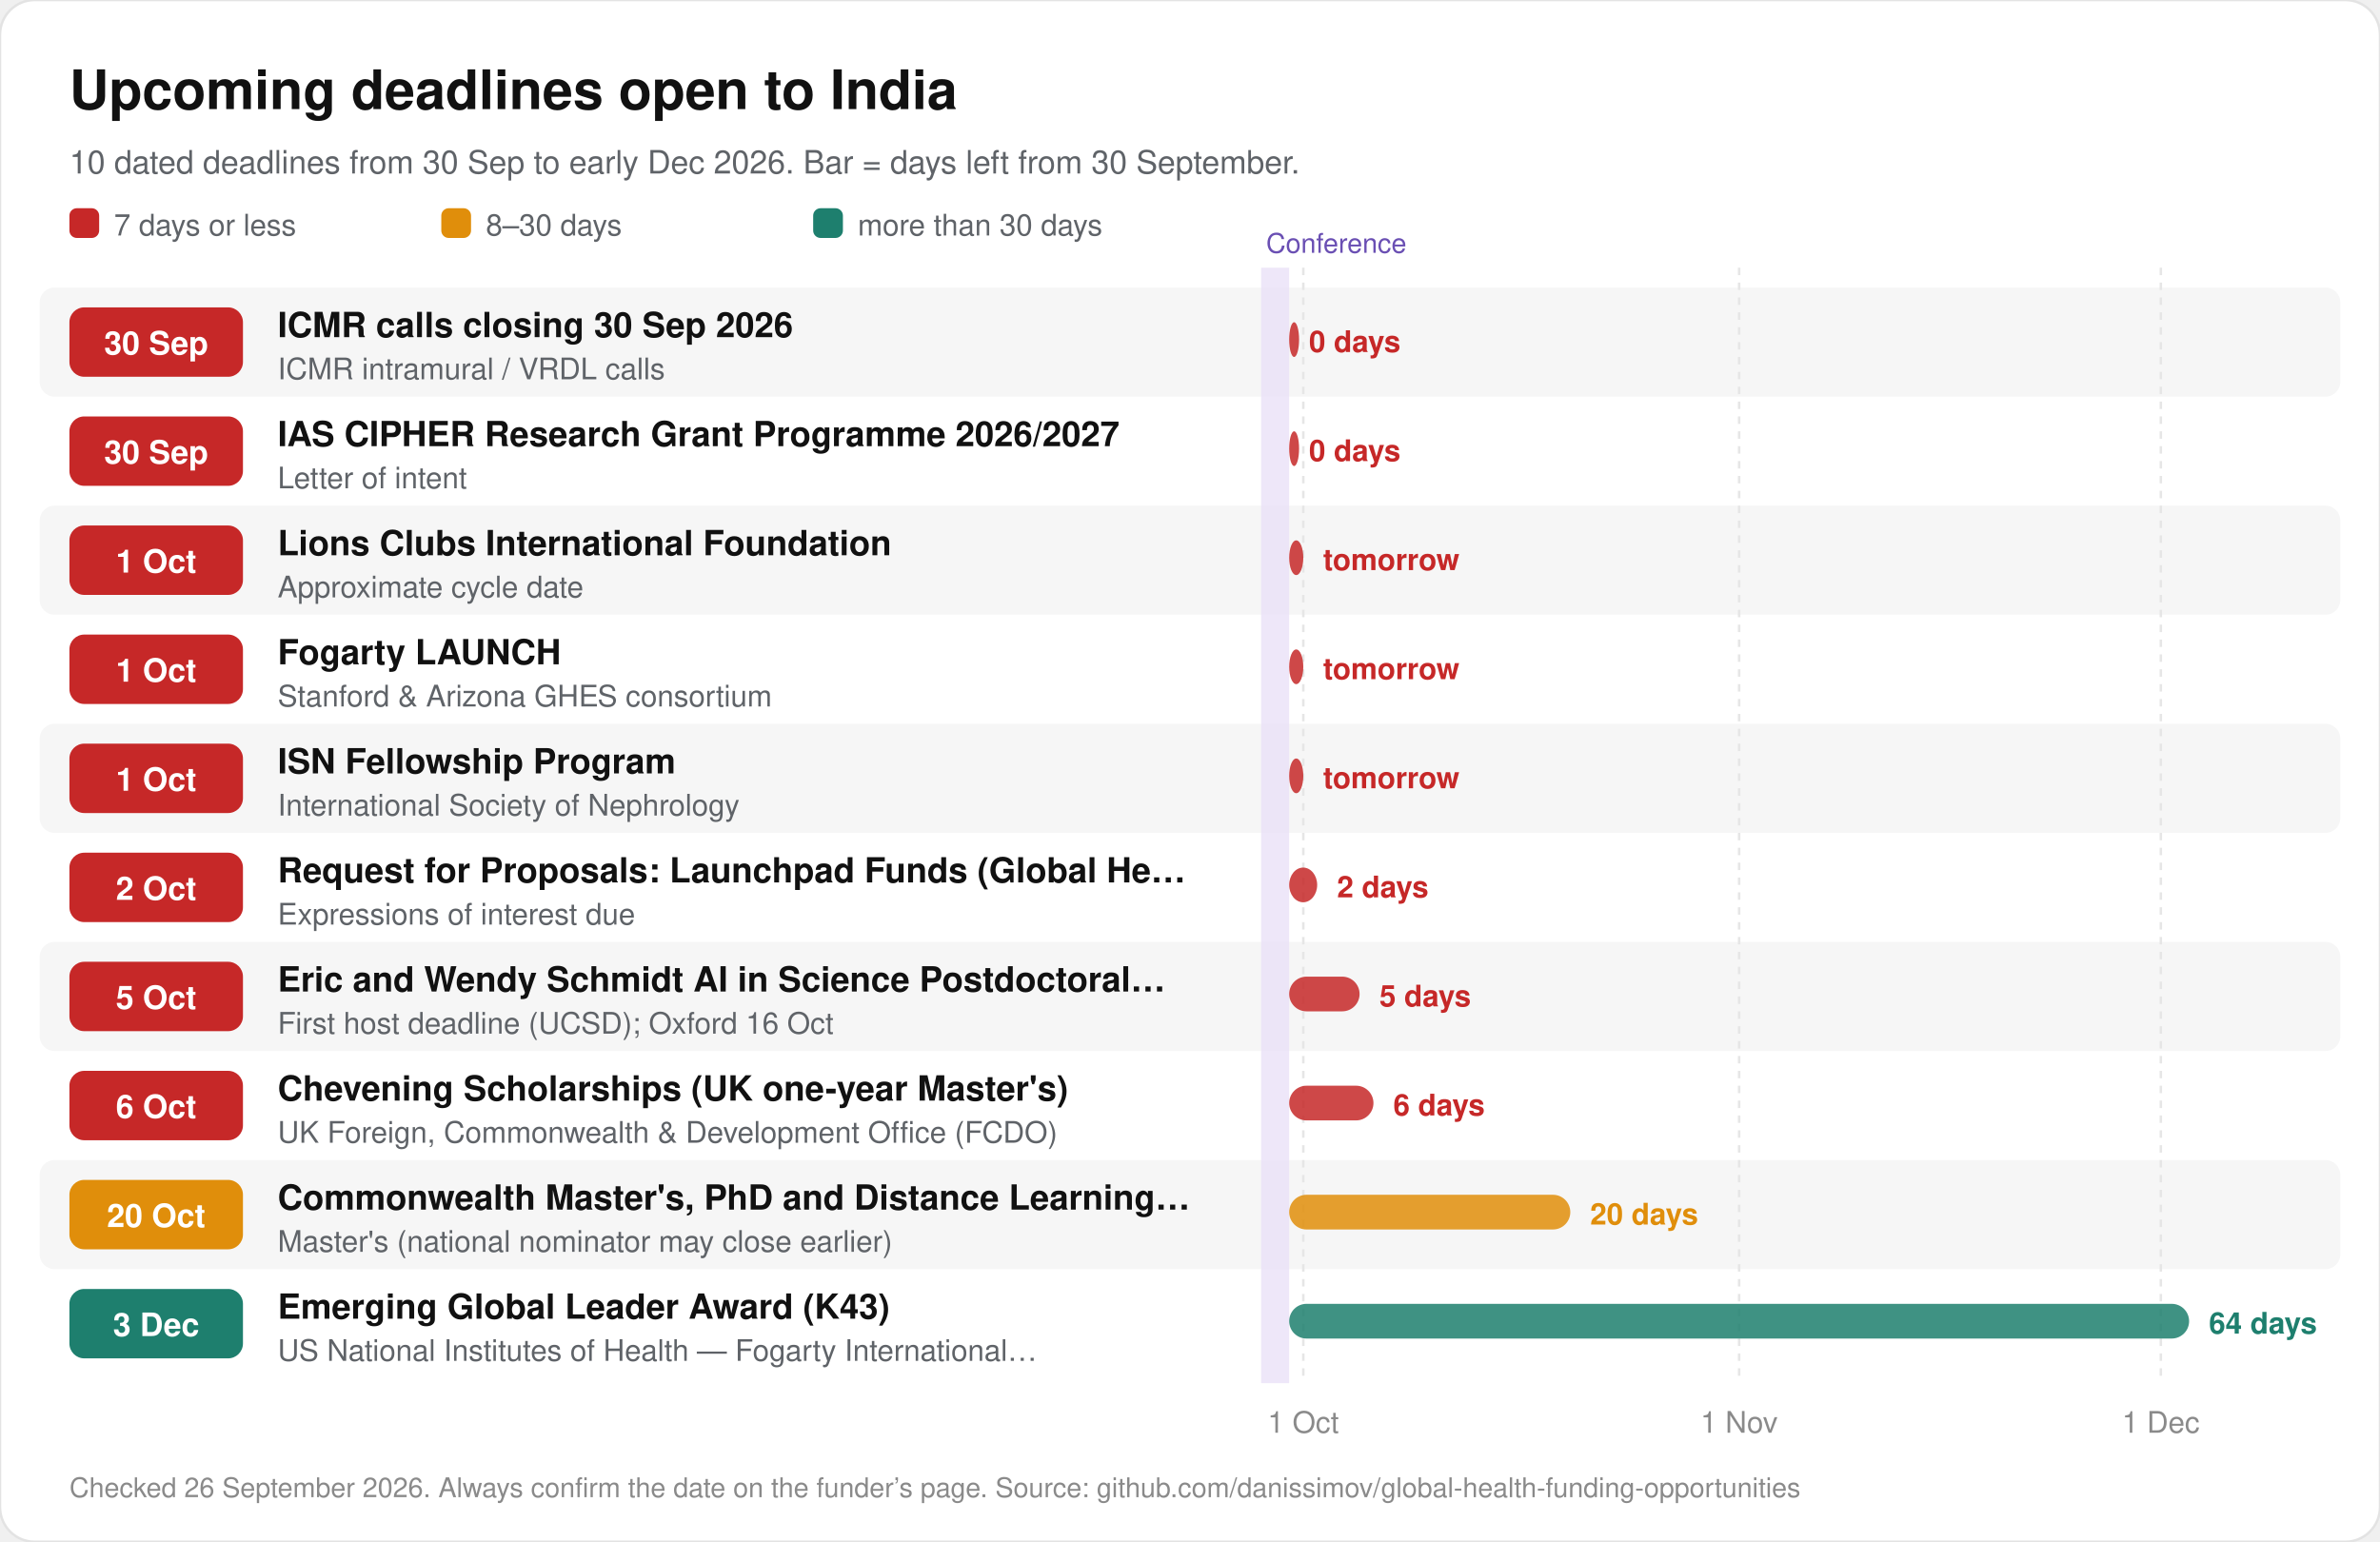
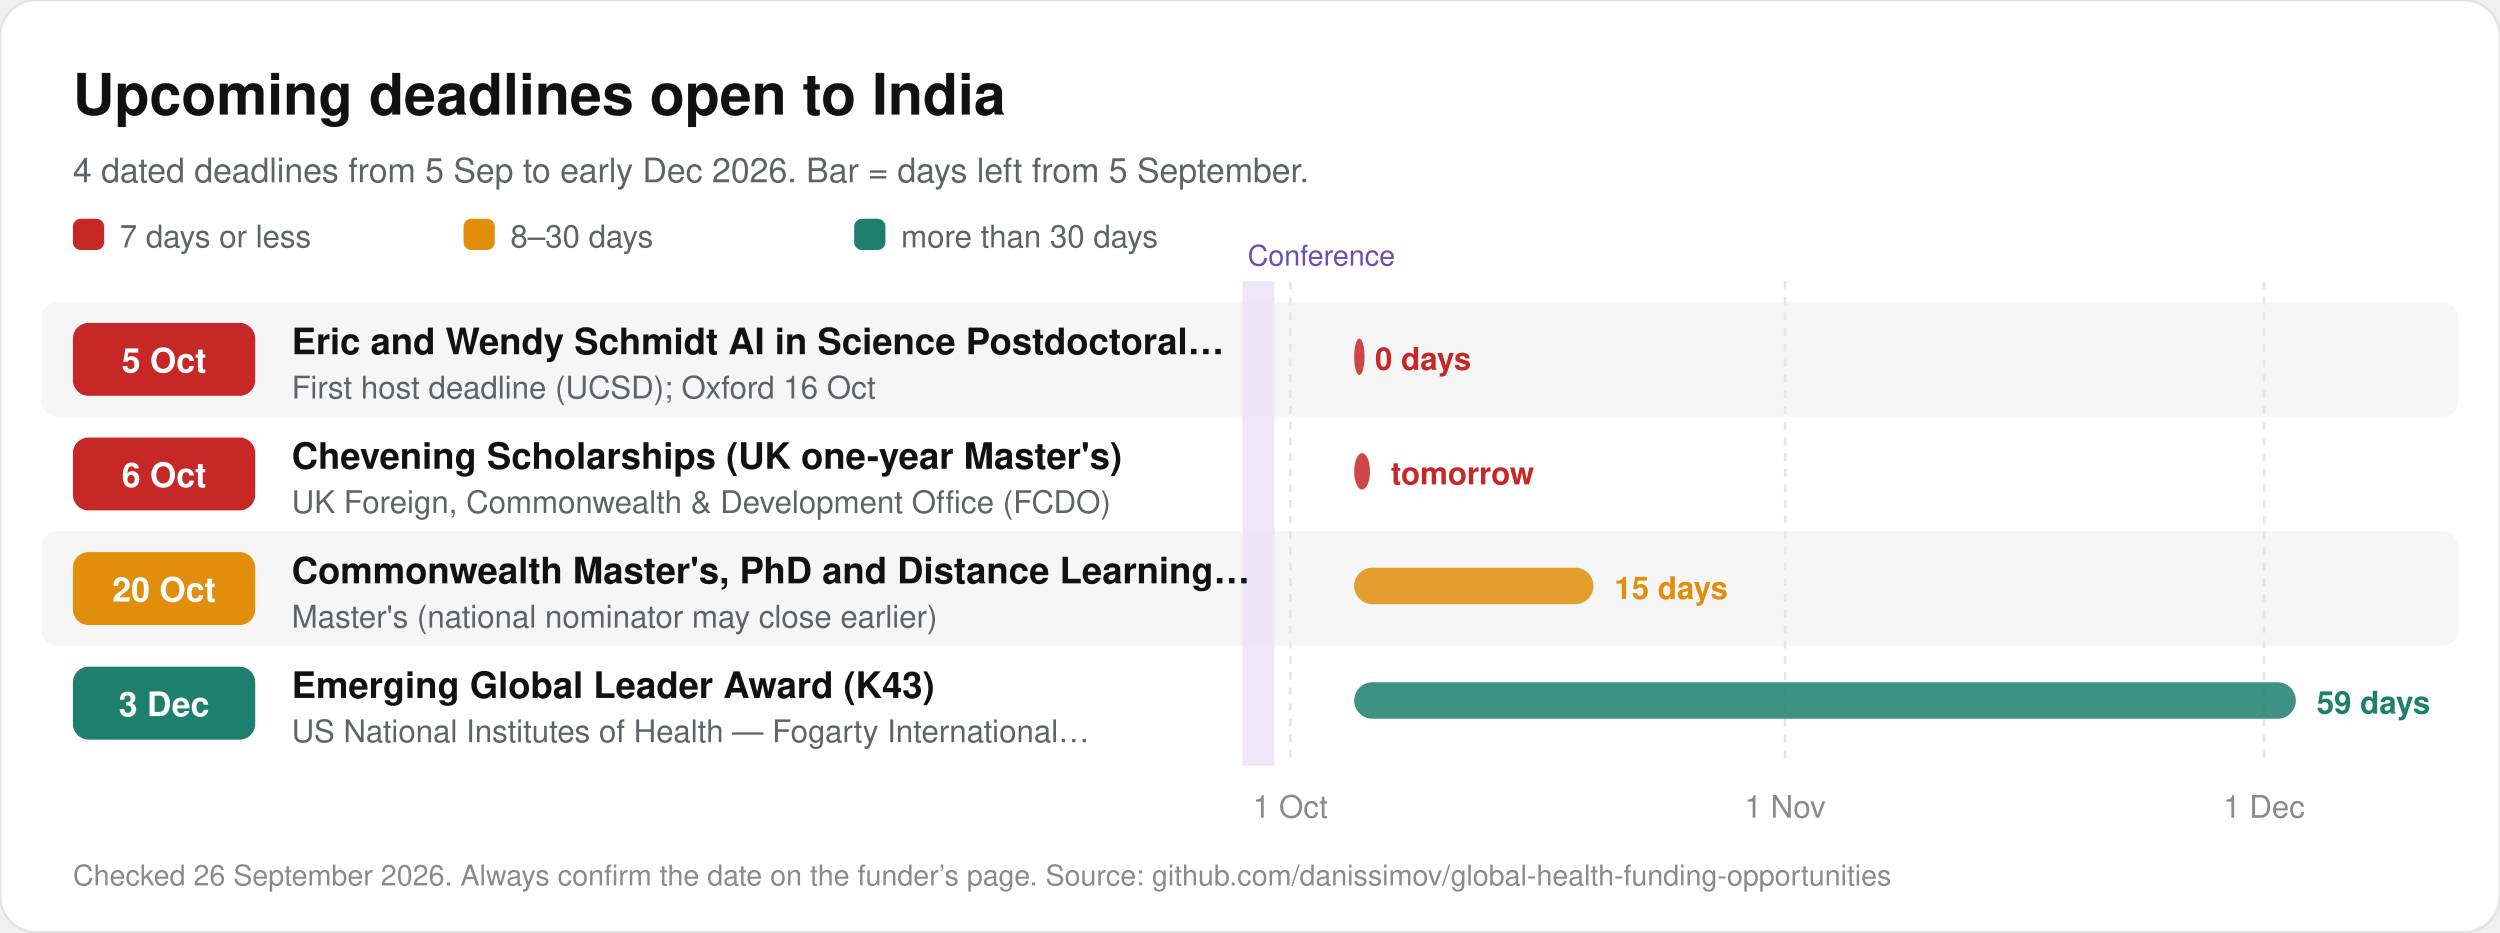
- <svg xmlns="http://www.w3.org/2000/svg" width="960" height="622" viewBox="0 0 960 622" font-family="Helvetica, Arial, sans-serif">
-   <rect x="0" y="0" width="960" height="622" rx="14" fill="#FFFFFF" stroke="#E3E3E3" />
+ <svg xmlns="http://www.w3.org/2000/svg" width="960" height="358" viewBox="0 0 960 358" font-family="Helvetica, Arial, sans-serif">
+   <rect x="0" y="0" width="960" height="358" rx="14" fill="#FFFFFF" stroke="#E3E3E3" />
  <text x="28" y="44" font-size="22" font-weight="700" fill="#111111">Upcoming deadlines open to India</text>
-   <text x="28" y="70" font-size="13" fill="#5F6368">10 dated deadlines from 30 Sep to early Dec 2026. Bar = days left from 30 September.</text>
+   <text x="28" y="70" font-size="13" fill="#5F6368">4 dated deadlines from 5 Sep to early Dec 2026. Bar = days left from 5 September.</text>
  <rect x="28" y="84" width="12" height="12" rx="3" fill="#C62828" />
  <text x="46" y="95" font-size="12" fill="#5F6368">7 days or less</text>
  <rect x="178" y="84" width="12" height="12" rx="3" fill="#E08E0B" />
  <text x="196" y="95" font-size="12" fill="#5F6368">8–30 days</text>
  <rect x="328" y="84" width="12" height="12" rx="3" fill="#1E7F6E" />
  <text x="346" y="95" font-size="12" fill="#5F6368">more than 30 days</text>
  <rect x="16" y="116" width="928" height="44" rx="6" fill="#F6F6F6" />
  <rect x="16" y="204" width="928" height="44" rx="6" fill="#F6F6F6" />
-   <rect x="16" y="292" width="928" height="44" rx="6" fill="#F6F6F6" />
-   <rect x="16" y="380" width="928" height="44" rx="6" fill="#F6F6F6" />
-   <rect x="16" y="468" width="928" height="44" rx="6" fill="#F6F6F6" />
-   <rect x="508.7" y="108" width="11.3" height="450" fill="#E9E1F7" fill-opacity="0.8" />
-   <text x="510.7" y="102" font-size="11" fill="#6A4FB3">Conference</text>
-   <line x1="525.7" y1="108" x2="525.7" y2="558" stroke="#E6E6E6" stroke-dasharray="3 3" />
-   <text x="525.7" y="578" font-size="12" fill="#8A8A8A" text-anchor="middle">1 Oct</text>
-   <line x1="701.5" y1="108" x2="701.5" y2="558" stroke="#E6E6E6" stroke-dasharray="3 3" />
-   <text x="701.5" y="578" font-size="12" fill="#8A8A8A" text-anchor="middle">1 Nov</text>
-   <line x1="871.6" y1="108" x2="871.6" y2="558" stroke="#E6E6E6" stroke-dasharray="3 3" />
-   <text x="871.6" y="578" font-size="12" fill="#8A8A8A" text-anchor="middle">1 Dec</text>
+   <rect x="477.1" y="108" width="12.3" height="186" fill="#E9E1F7" fill-opacity="0.8" />
+   <text x="479.1" y="102" font-size="11" fill="#6A4FB3">Conference</text>
+   <line x1="495.5" y1="108" x2="495.5" y2="294" stroke="#E6E6E6" stroke-dasharray="3 3" />
+   <text x="495.5" y="314" font-size="12" fill="#8A8A8A" text-anchor="middle">1 Oct</text>
+   <line x1="685.5" y1="108" x2="685.5" y2="294" stroke="#E6E6E6" stroke-dasharray="3 3" />
+   <text x="685.5" y="314" font-size="12" fill="#8A8A8A" text-anchor="middle">1 Nov</text>
+   <line x1="869.4" y1="108" x2="869.4" y2="294" stroke="#E6E6E6" stroke-dasharray="3 3" />
+   <text x="869.4" y="314" font-size="12" fill="#8A8A8A" text-anchor="middle">1 Dec</text>
  <rect x="28" y="124" width="70" height="28" rx="6" fill="#C62828" />
-   <text x="63" y="143" font-size="13" font-weight="700" fill="#FFFFFF" text-anchor="middle">30 Sep</text>
-   <a href="https://www.icmr.gov.in/post/call-for-proposals-under-icmr-intramural-research-program-2026-last-date-of-submission-september-30-2026-till-17-00-hrs" target="_blank">
-     <text x="112" y="136" font-size="14" font-weight="700" fill="#111111">ICMR calls closing 30 Sep 2026</text>
+   <text x="63" y="143" font-size="13" font-weight="700" fill="#FFFFFF" text-anchor="middle">5 Oct</text>
+   <a href="https://schmidtaiinsciencepostdocs.ucsd.edu/" target="_blank">
+     <text x="112" y="136" font-size="14" font-weight="700" fill="#111111">Eric and Wendy Schmidt AI in Science Postdoctoral…</text>
  </a>
-   <text x="112" y="153" font-size="12" fill="#5F6368">ICMR intramural / VRDL calls</text>
+   <text x="112" y="153" font-size="12" fill="#5F6368">First host deadline (UCSD); Oxford 16 Oct</text>
  <rect x="520" y="130" width="4.0" height="14" rx="7" fill="#C62828" fill-opacity="0.85" />
  <text x="528.0" y="142" font-size="12" font-weight="700" fill="#C62828">0 days</text>
  <rect x="28" y="168" width="70" height="28" rx="6" fill="#C62828" />
-   <text x="63" y="187" font-size="13" font-weight="700" fill="#FFFFFF" text-anchor="middle">30 Sep</text>
-   <a href="https://www.iasociety.org/grants/cipher-grant-programme-2026-2027" target="_blank">
-     <text x="112" y="180" font-size="14" font-weight="700" fill="#111111">IAS CIPHER Research Grant Programme 2026/2027</text>
+   <text x="63" y="187" font-size="13" font-weight="700" fill="#FFFFFF" text-anchor="middle">6 Oct</text>
+   <a href="https://www.chevening.org/scholarships/application-timeline/" target="_blank">
+     <text x="112" y="180" font-size="14" font-weight="700" fill="#111111">Chevening Scholarships (UK one-year Master's)</text>
  </a>
-   <text x="112" y="197" font-size="12" fill="#5F6368">Letter of intent</text>
-   <rect x="520" y="174" width="4.0" height="14" rx="7" fill="#C62828" fill-opacity="0.85" />
-   <text x="528.0" y="186" font-size="12" font-weight="700" fill="#C62828">0 days</text>
-   <rect x="28" y="212" width="70" height="28" rx="6" fill="#C62828" />
-   <text x="63" y="231" font-size="13" font-weight="700" fill="#FFFFFF" text-anchor="middle">1 Oct</text>
-   <a href="https://www.lionsclubs.org/en/lcif-grants-toolkit" target="_blank">
-     <text x="112" y="224" font-size="14" font-weight="700" fill="#111111">Lions Clubs International Foundation</text>
+   <text x="112" y="197" font-size="12" fill="#5F6368">UK Foreign, Commonwealth &amp; Development Office (FCDO)</text>
+   <rect x="520" y="174" width="6.1" height="14" rx="7" fill="#C62828" fill-opacity="0.85" />
+   <text x="534.1" y="186" font-size="12" font-weight="700" fill="#C62828">tomorrow</text>
+   <rect x="28" y="212" width="70" height="28" rx="6" fill="#E08E0B" />
+   <text x="63" y="231" font-size="13" font-weight="700" fill="#FFFFFF" text-anchor="middle">20 Oct</text>
+   <a href="https://cscuk.fcdo.gov.uk/about-us/scholarships-and-fellowships" target="_blank">
+     <text x="112" y="224" font-size="14" font-weight="700" fill="#111111">Commonwealth Master's, PhD and Distance Learning…</text>
  </a>
-   <text x="112" y="241" font-size="12" fill="#5F6368">Approximate cycle date</text>
-   <rect x="520" y="218" width="5.7" height="14" rx="7" fill="#C62828" fill-opacity="0.85" />
-   <text x="533.7" y="230" font-size="12" font-weight="700" fill="#C62828">tomorrow</text>
-   <rect x="28" y="256" width="70" height="28" rx="6" fill="#C62828" />
-   <text x="63" y="275" font-size="13" font-weight="700" fill="#FFFFFF" text-anchor="middle">1 Oct</text>
-   <a href="https://www.fic.nih.gov/Programs/Pages/scholars-fellows-global-health.aspx" target="_blank">
-     <text x="112" y="268" font-size="14" font-weight="700" fill="#111111">Fogarty LAUNCH</text>
+   <text x="112" y="241" font-size="12" fill="#5F6368">Master's (national nominator may close earlier)</text>
+   <rect x="520" y="218" width="91.9" height="14" rx="7" fill="#E08E0B" fill-opacity="0.85" />
+   <text x="619.9" y="230" font-size="12" font-weight="700" fill="#E08E0B">15 days</text>
+   <rect x="28" y="256" width="70" height="28" rx="6" fill="#1E7F6E" />
+   <text x="63" y="275" font-size="13" font-weight="700" fill="#FFFFFF" text-anchor="middle">3 Dec</text>
+   <a href="https://www.fic.nih.gov/Programs/Pages/emerging-global-leader.aspx" target="_blank">
+     <text x="112" y="268" font-size="14" font-weight="700" fill="#111111">Emerging Global Leader Award (K43)</text>
  </a>
-   <text x="112" y="285" font-size="12" fill="#5F6368">Stanford &amp; Arizona GHES consortium</text>
-   <rect x="520" y="262" width="5.7" height="14" rx="7" fill="#C62828" fill-opacity="0.85" />
-   <text x="533.7" y="274" font-size="12" font-weight="700" fill="#C62828">tomorrow</text>
-   <rect x="28" y="300" width="70" height="28" rx="6" fill="#C62828" />
-   <text x="63" y="319" font-size="13" font-weight="700" fill="#FFFFFF" text-anchor="middle">1 Oct</text>
-   <a href="https://fellowship.theisn.org/" target="_blank">
-     <text x="112" y="312" font-size="14" font-weight="700" fill="#111111">ISN Fellowship Program</text>
-   </a>
-   <text x="112" y="329" font-size="12" fill="#5F6368">International Society of Nephrology</text>
-   <rect x="520" y="306" width="5.7" height="14" rx="7" fill="#C62828" fill-opacity="0.85" />
-   <text x="533.7" y="318" font-size="12" font-weight="700" fill="#C62828">tomorrow</text>
-   <rect x="28" y="344" width="70" height="28" rx="6" fill="#C62828" />
-   <text x="63" y="363" font-size="13" font-weight="700" fill="#FFFFFF" text-anchor="middle">2 Oct</text>
-   <a href="https://coefficientgiving.org/funds/global-health-wellbeing-opportunities/request-for-proposals-launchpad-funds/" target="_blank">
-     <text x="112" y="356" font-size="14" font-weight="700" fill="#111111">Request for Proposals: Launchpad Funds (Global He…</text>
-   </a>
-   <text x="112" y="373" font-size="12" fill="#5F6368">Expressions of interest due</text>
-   <rect x="520" y="350" width="11.3" height="14" rx="7" fill="#C62828" fill-opacity="0.85" />
-   <text x="539.3" y="362" font-size="12" font-weight="700" fill="#C62828">2 days</text>
-   <rect x="28" y="388" width="70" height="28" rx="6" fill="#C62828" />
-   <text x="63" y="407" font-size="13" font-weight="700" fill="#FFFFFF" text-anchor="middle">5 Oct</text>
-   <a href="https://schmidtaiinsciencepostdocs.ucsd.edu/" target="_blank">
-     <text x="112" y="400" font-size="14" font-weight="700" fill="#111111">Eric and Wendy Schmidt AI in Science Postdoctoral…</text>
-   </a>
-   <text x="112" y="417" font-size="12" fill="#5F6368">First host deadline (UCSD); Oxford 16 Oct</text>
-   <rect x="520" y="394" width="28.4" height="14" rx="7" fill="#C62828" fill-opacity="0.85" />
-   <text x="556.4" y="406" font-size="12" font-weight="700" fill="#C62828">5 days</text>
-   <rect x="28" y="432" width="70" height="28" rx="6" fill="#C62828" />
-   <text x="63" y="451" font-size="13" font-weight="700" fill="#FFFFFF" text-anchor="middle">6 Oct</text>
-   <a href="https://www.chevening.org/scholarships/application-timeline/" target="_blank">
-     <text x="112" y="444" font-size="14" font-weight="700" fill="#111111">Chevening Scholarships (UK one-year Master's)</text>
-   </a>
-   <text x="112" y="461" font-size="12" fill="#5F6368">UK Foreign, Commonwealth &amp; Development Office (FCDO)</text>
-   <rect x="520" y="438" width="34.0" height="14" rx="7" fill="#C62828" fill-opacity="0.85" />
-   <text x="562.0" y="450" font-size="12" font-weight="700" fill="#C62828">6 days</text>
-   <rect x="28" y="476" width="70" height="28" rx="6" fill="#E08E0B" />
-   <text x="63" y="495" font-size="13" font-weight="700" fill="#FFFFFF" text-anchor="middle">20 Oct</text>
-   <a href="https://cscuk.fcdo.gov.uk/about-us/scholarships-and-fellowships" target="_blank">
-     <text x="112" y="488" font-size="14" font-weight="700" fill="#111111">Commonwealth Master's, PhD and Distance Learning…</text>
-   </a>
-   <text x="112" y="505" font-size="12" fill="#5F6368">Master's (national nominator may close earlier)</text>
-   <rect x="520" y="482" width="113.4" height="14" rx="7" fill="#E08E0B" fill-opacity="0.85" />
-   <text x="641.4" y="494" font-size="12" font-weight="700" fill="#E08E0B">20 days</text>
-   <rect x="28" y="520" width="70" height="28" rx="6" fill="#1E7F6E" />
-   <text x="63" y="539" font-size="13" font-weight="700" fill="#FFFFFF" text-anchor="middle">3 Dec</text>
-   <a href="https://www.fic.nih.gov/Programs/Pages/emerging-global-leader.aspx" target="_blank">
-     <text x="112" y="532" font-size="14" font-weight="700" fill="#111111">Emerging Global Leader Award (K43)</text>
-   </a>
-   <text x="112" y="549" font-size="12" fill="#5F6368">US National Institutes of Health — Fogarty International…</text>
-   <rect x="520" y="526" width="363.0" height="14" rx="7" fill="#1E7F6E" fill-opacity="0.85" />
-   <text x="891.0" y="538" font-size="12" font-weight="700" fill="#1E7F6E">64 days</text>
-   <text x="28" y="604" font-size="11" fill="#8A8A8A">Checked 26 September 2026. Always confirm the date on the funder’s page. Source: github.com/danissimov/global-health-funding-opportunities</text>
+   <text x="112" y="285" font-size="12" fill="#5F6368">US National Institutes of Health — Fogarty International…</text>
+   <rect x="520" y="262" width="361.6" height="14" rx="7" fill="#1E7F6E" fill-opacity="0.85" />
+   <text x="889.6" y="274" font-size="12" font-weight="700" fill="#1E7F6E">59 days</text>
+   <text x="28" y="340" font-size="11" fill="#8A8A8A">Checked 26 September 2026. Always confirm the date on the funder’s page. Source: github.com/danissimov/global-health-funding-opportunities</text>
</svg>
